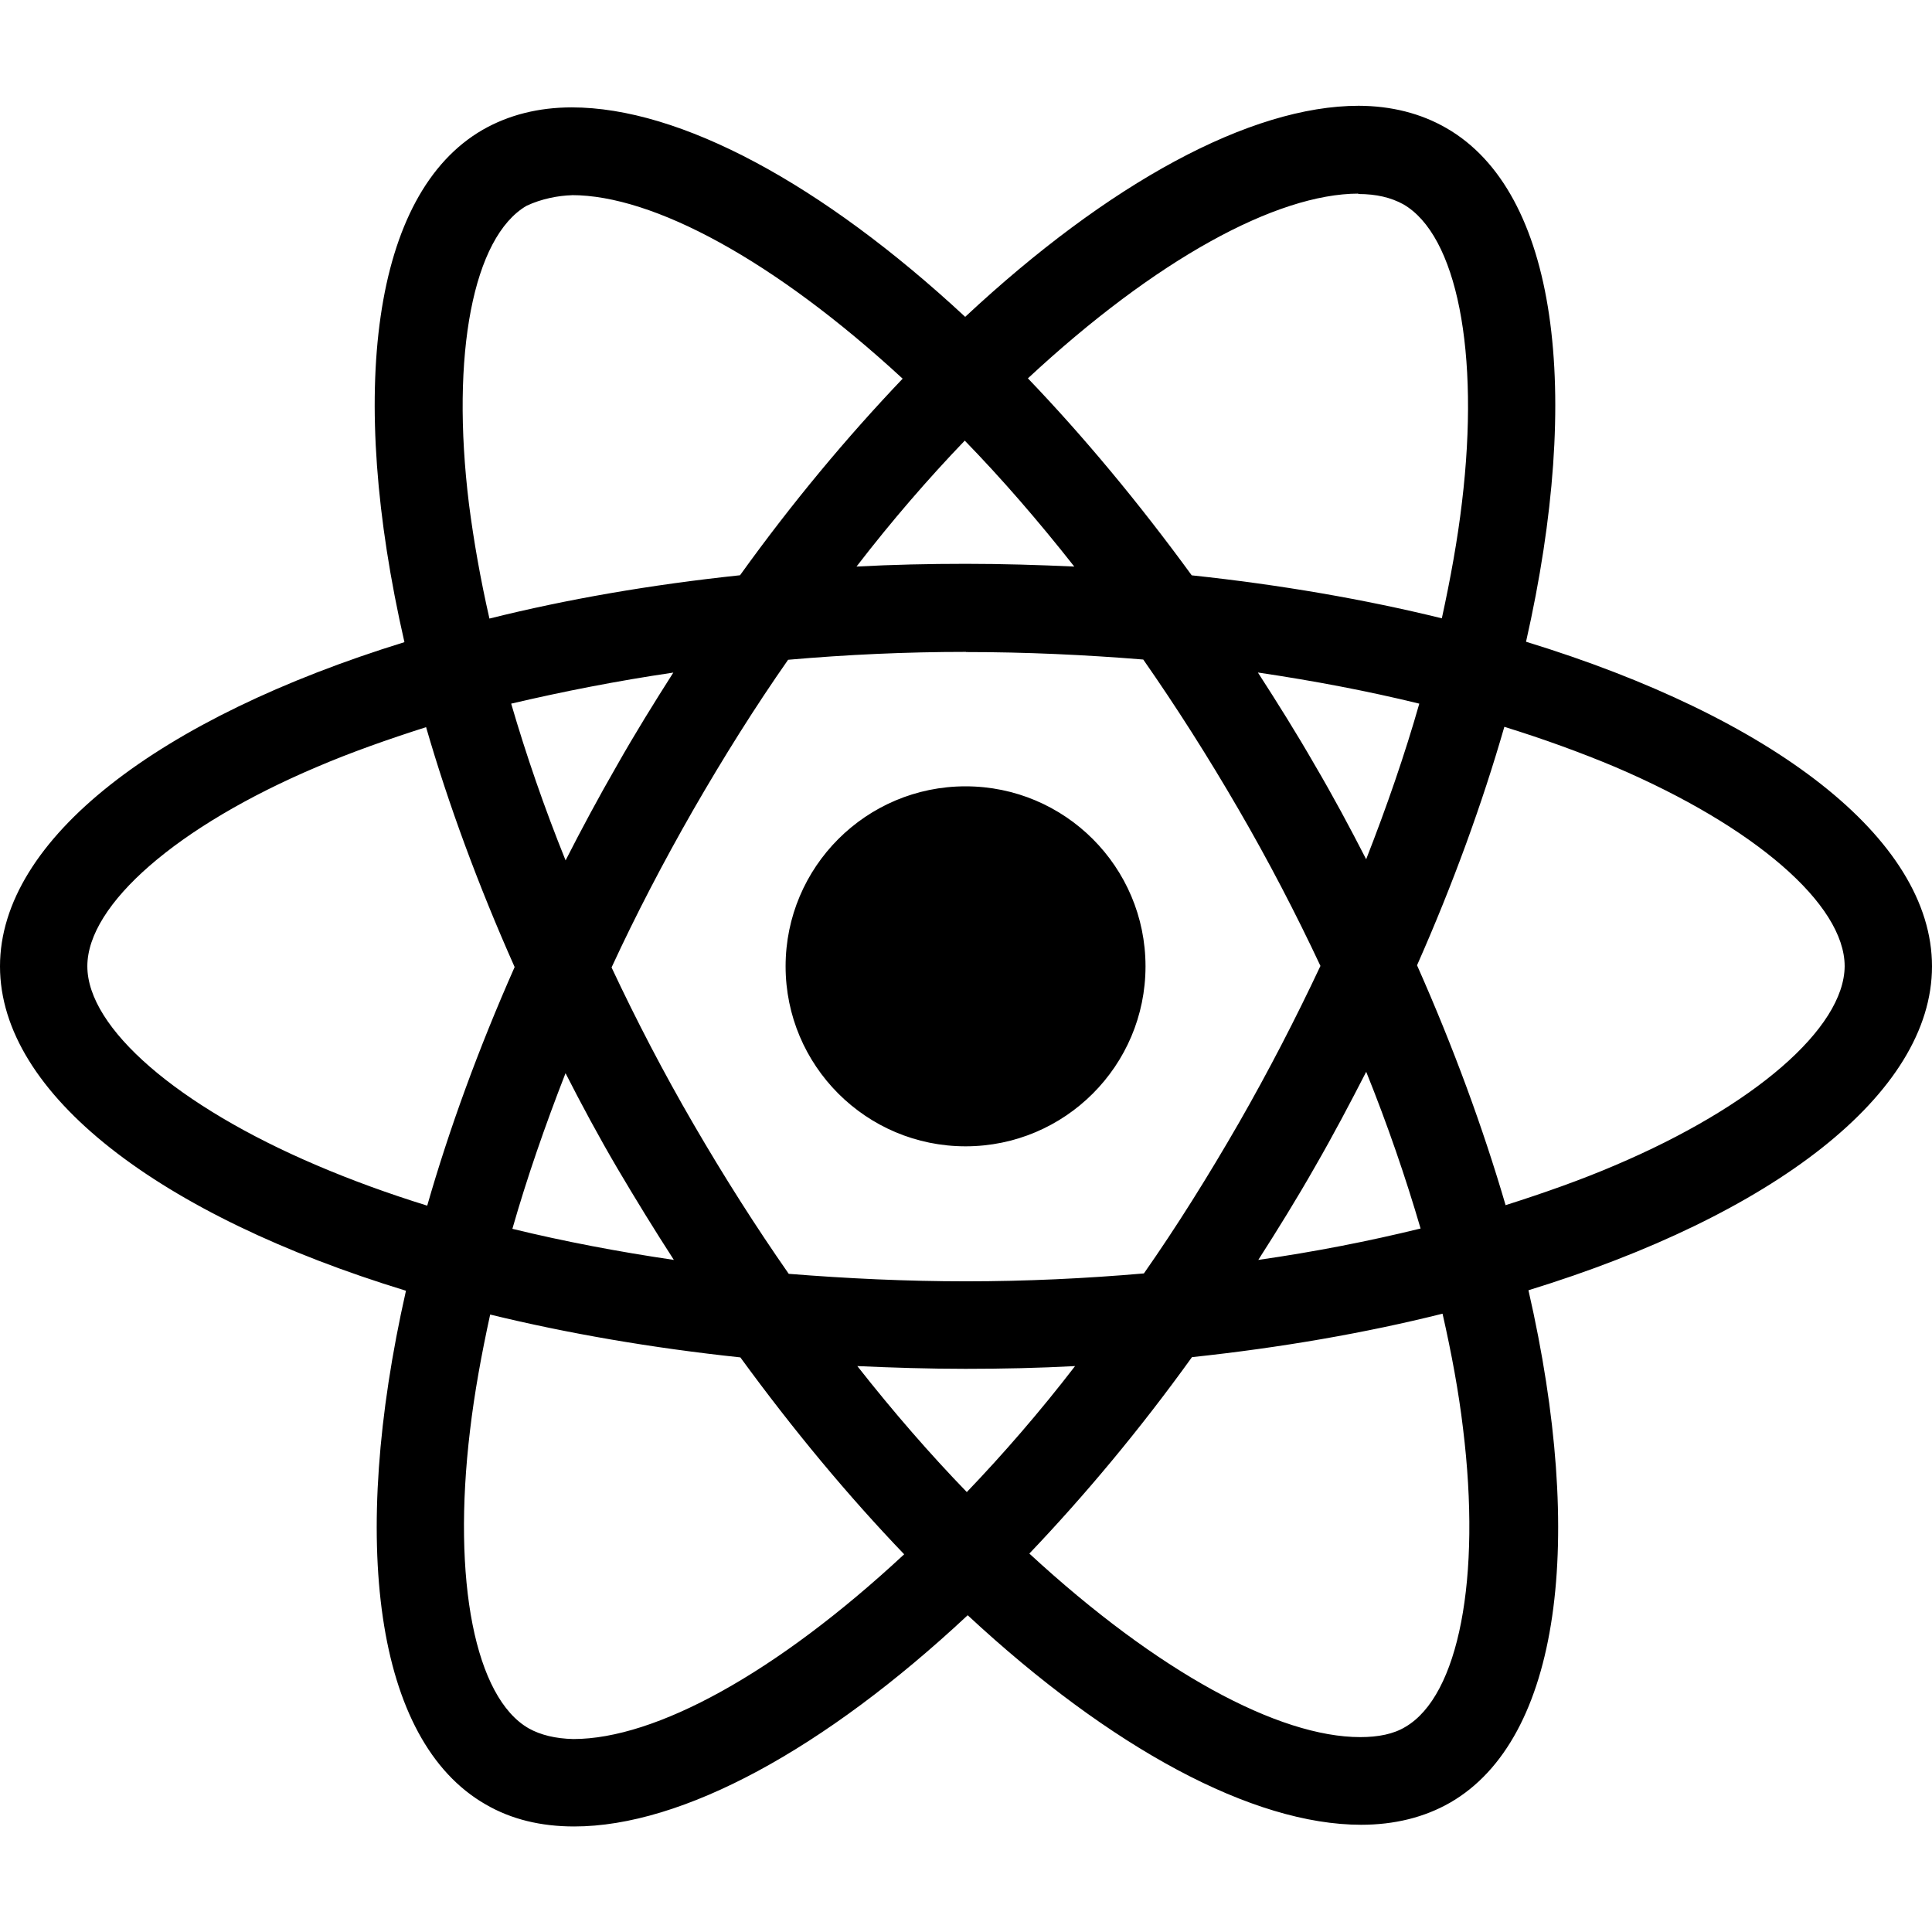
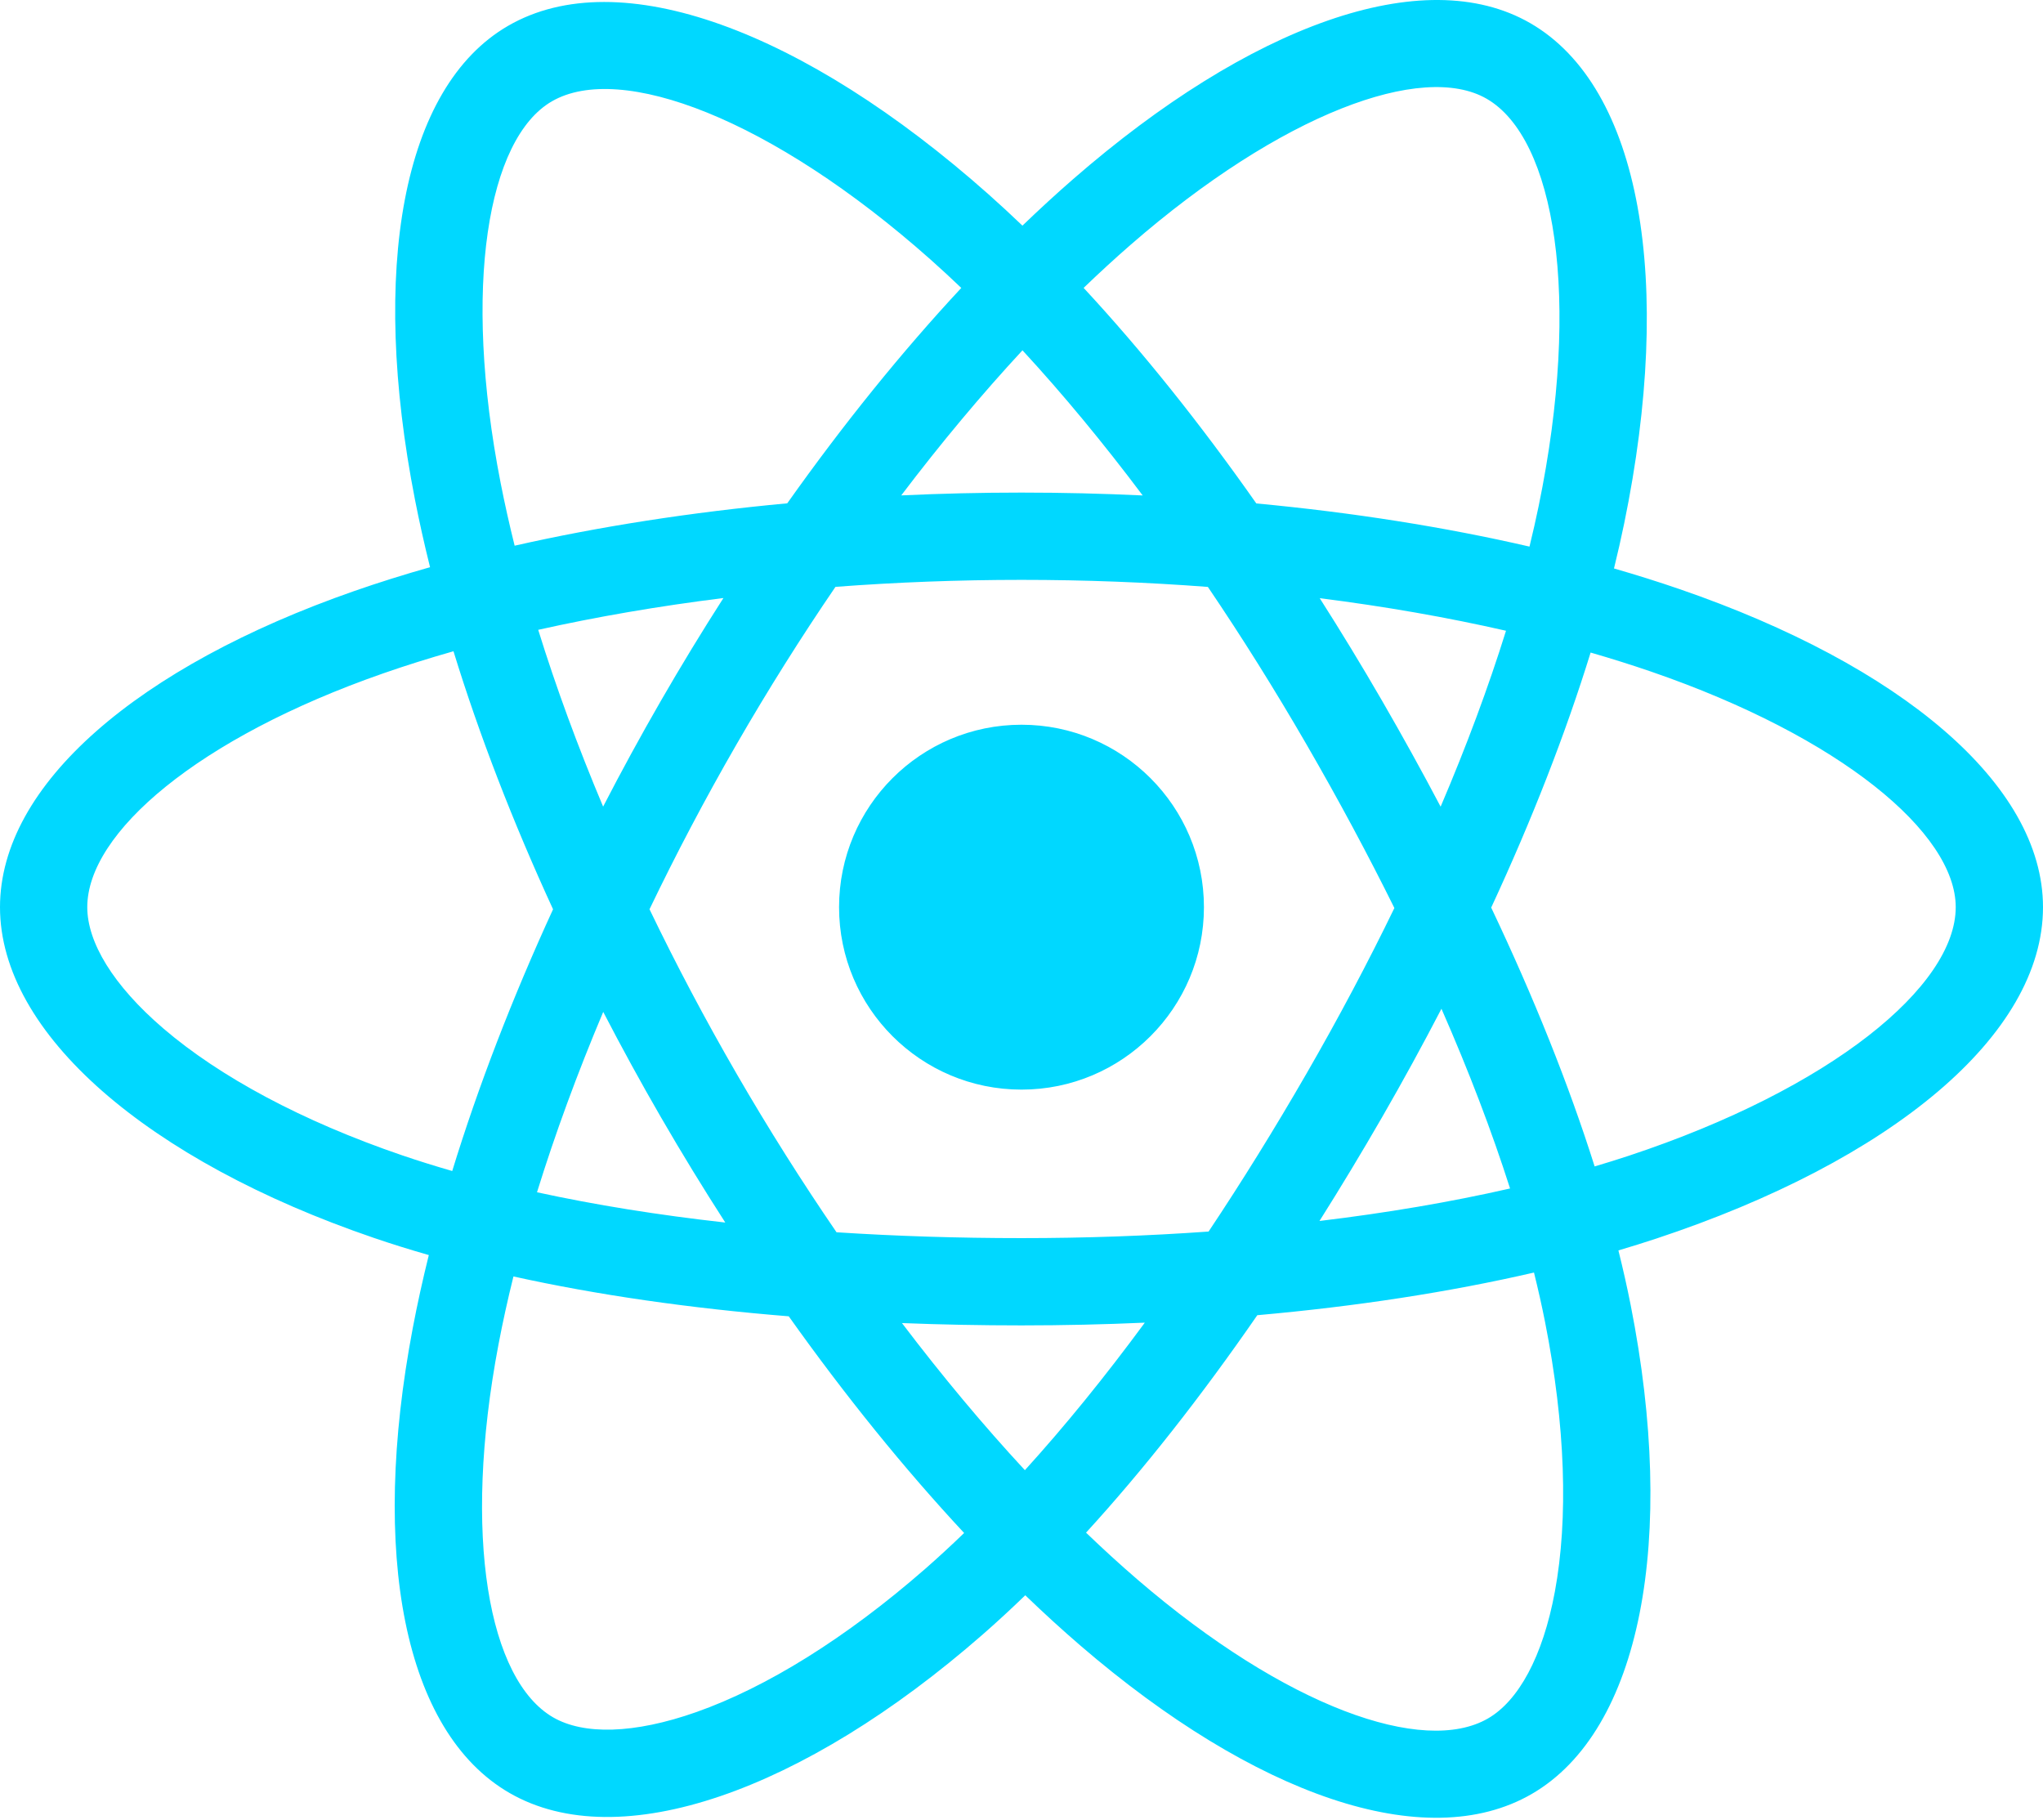
- <svg xmlns="http://www.w3.org/2000/svg" role="img" viewBox="0 0 24 24">
-   <path d="M14.23 12.004a2.236 2.236 0 0 1-2.235 2.236 2.236 2.236 0 0 1-2.236-2.236 2.236 2.236 0 0 1 2.235-2.236 2.236 2.236 0 0 1 2.236 2.236zm2.648-10.69c-1.346 0-3.107.96-4.888 2.622-1.78-1.653-3.542-2.602-4.887-2.602-.41 0-.783.093-1.106.278-1.375.793-1.683 3.264-.973 6.365C1.98 8.917 0 10.42 0 12.004c0 1.59 1.99 3.097 5.043 4.03-.704 3.113-.39 5.588.988 6.38.32.187.69.275 1.102.275 1.345 0 3.107-.96 4.888-2.624 1.78 1.654 3.542 2.603 4.887 2.603.41 0 .783-.09 1.106-.275 1.374-.792 1.683-3.263.973-6.365C22.02 15.096 24 13.59 24 12.004c0-1.59-1.99-3.097-5.043-4.032.704-3.11.39-5.587-.988-6.38-.318-.184-.688-.277-1.092-.278zm-.005 1.09v.006c.225 0 .406.044.558.127.666.382.955 1.835.73 3.704-.054.46-.142.945-.25 1.44-.96-.236-2.006-.417-3.107-.534-.66-.905-1.345-1.727-2.035-2.447 1.592-1.48 3.087-2.292 4.105-2.295zm-9.77.02c1.012 0 2.514.808 4.11 2.28-.686.72-1.37 1.537-2.02 2.442-1.107.117-2.154.298-3.113.538-.112-.49-.195-.964-.254-1.42-.23-1.868.054-3.32.714-3.707.19-.09.4-.127.563-.132zm4.882 3.05c.455.468.91.992 1.36 1.564-.44-.02-.89-.034-1.345-.034-.46 0-.915.01-1.36.034.44-.572.895-1.096 1.345-1.565zM12 8.1c.74 0 1.477.034 2.202.093.406.582.802 1.203 1.183 1.86.372.64.71 1.29 1.018 1.946-.308.655-.646 1.31-1.013 1.95-.38.66-.773 1.288-1.18 1.87-.728.063-1.466.098-2.21.098-.74 0-1.477-.035-2.202-.093-.406-.582-.802-1.204-1.183-1.86-.372-.64-.71-1.29-1.018-1.946.303-.657.646-1.313 1.013-1.954.38-.66.773-1.286 1.18-1.868.728-.064 1.466-.098 2.21-.098zm-3.635.254c-.24.377-.48.763-.704 1.16-.225.39-.435.782-.635 1.174-.265-.656-.49-1.31-.676-1.947.64-.15 1.315-.283 2.015-.386zm7.26 0c.695.103 1.365.23 2.006.387-.18.632-.405 1.282-.66 1.933-.2-.39-.41-.783-.64-1.174-.225-.392-.465-.774-.705-1.146zm3.063.675c.484.15.944.317 1.375.498 1.732.74 2.852 1.708 2.852 2.476-.005.768-1.125 1.74-2.857 2.475-.42.18-.88.342-1.355.493-.28-.958-.646-1.956-1.1-2.98.45-1.017.81-2.01 1.085-2.964zm-13.395.004c.278.96.645 1.957 1.1 2.98-.45 1.017-.812 2.01-1.086 2.964-.484-.15-.944-.318-1.37-.5-1.732-.737-2.852-1.706-2.852-2.474 0-.768 1.12-1.742 2.852-2.476.42-.18.88-.342 1.356-.494zm11.678 4.28c.265.657.49 1.312.676 1.948-.64.157-1.316.29-2.016.39.24-.375.48-.762.705-1.158.225-.39.435-.788.636-1.18zm-9.945.02c.2.392.41.783.64 1.175.23.39.465.772.705 1.143-.695-.102-1.365-.23-2.006-.386.18-.63.406-1.282.66-1.933zM17.92 16.32c.112.493.2.968.254 1.423.23 1.868-.054 3.32-.714 3.708-.147.09-.338.128-.563.128-1.012 0-2.514-.807-4.11-2.28.686-.72 1.37-1.536 2.02-2.44 1.107-.118 2.154-.3 3.113-.54zm-11.83.01c.96.234 2.006.415 3.107.532.66.905 1.345 1.727 2.035 2.446-1.595 1.483-3.092 2.295-4.11 2.295-.22-.005-.406-.05-.553-.132-.666-.38-.955-1.834-.73-3.703.054-.46.142-.944.25-1.438zm4.56.64c.44.02.89.034 1.345.034.46 0 .915-.01 1.36-.034-.44.572-.895 1.095-1.345 1.565-.455-.47-.91-.993-1.36-1.565z" />
+ <svg xmlns="http://www.w3.org/2000/svg" width="256px" height="228px" viewBox="0 0 256 228" version="1.1" preserveAspectRatio="xMidYMid">
+   <g>
+     <path d="M210.483,73.824 C207.828,72.91 205.076,72.045 202.242,71.227 C202.708,69.326 203.136,67.45 203.516,65.606 C209.754,35.325 205.675,10.93 191.747,2.898 C178.392,-4.803 156.551,3.227 134.493,22.424 C132.372,24.27 130.245,26.224 128.118,28.272 C126.702,26.917 125.287,25.608 123.877,24.355 C100.759,3.829 77.587,-4.822 63.673,3.233 C50.33,10.957 46.379,33.89 51.995,62.588 C52.537,65.36 53.171,68.191 53.887,71.069 C50.608,72 47.442,72.992 44.413,74.048 C17.309,83.497 0,98.307 0,113.668 C0,129.533 18.582,145.446 46.812,155.095 C49.039,155.857 51.351,156.577 53.733,157.26 C52.96,160.373 52.288,163.423 51.723,166.398 C46.369,194.598 50.55,216.989 63.857,224.664 C77.601,232.59 100.669,224.443 123.13,204.809 C124.906,203.257 126.687,201.611 128.472,199.886 C130.786,202.114 133.095,204.222 135.393,206.2 C157.15,224.922 178.638,232.482 191.932,224.786 C205.663,216.837 210.126,192.783 204.332,163.518 C203.89,161.283 203.375,159 202.797,156.676 C204.417,156.197 206.007,155.702 207.557,155.188 C236.905,145.465 256,129.745 256,113.668 C256,98.251 238.132,83.342 210.483,73.824 L210.483,73.824 Z M204.118,144.808 C202.718,145.271 201.282,145.719 199.818,146.153 C196.578,135.896 192.206,124.99 186.855,113.721 C191.961,102.721 196.165,91.954 199.314,81.764 C201.933,82.522 204.474,83.321 206.924,84.164 C230.613,92.32 245.064,104.377 245.064,113.668 C245.064,123.564 229.458,136.411 204.118,144.808 L204.118,144.808 Z M193.604,165.642 C196.166,178.583 196.531,190.283 194.835,199.429 C193.31,207.648 190.244,213.127 186.452,215.322 C178.385,219.991 161.132,213.921 142.525,197.91 C140.392,196.074 138.244,194.115 136.088,192.04 C143.302,184.151 150.511,174.98 157.547,164.794 C169.923,163.696 181.615,161.9 192.218,159.449 C192.74,161.556 193.204,163.622 193.604,165.642 L193.604,165.642 Z M87.276,214.515 C79.394,217.298 73.116,217.378 69.321,215.19 C61.246,210.533 57.889,192.554 62.468,168.438 C62.993,165.676 63.617,162.839 64.337,159.939 C74.823,162.258 86.43,163.927 98.835,164.933 C105.919,174.9 113.336,184.061 120.811,192.083 C119.178,193.659 117.551,195.16 115.934,196.575 C106.001,205.257 96.048,211.417 87.276,214.515 L87.276,214.515 Z M50.349,144.747 C37.866,140.48 27.557,134.935 20.491,128.884 C14.141,123.447 10.936,118.048 10.936,113.668 C10.936,104.346 24.833,92.456 48.012,84.375 C50.825,83.394 53.769,82.47 56.824,81.602 C60.028,92.022 64.23,102.917 69.301,113.934 C64.164,125.115 59.902,136.183 56.667,146.726 C54.489,146.099 52.379,145.44 50.349,144.747 L50.349,144.747 Z M62.727,60.488 C57.916,35.9 61.111,17.353 69.152,12.698 C77.716,7.74 96.654,14.809 116.615,32.533 C117.891,33.666 119.172,34.851 120.456,36.078 C113.018,44.065 105.669,53.157 98.648,63.066 C86.608,64.182 75.083,65.974 64.487,68.375 C63.821,65.695 63.231,63.062 62.727,60.488 L62.727,60.488 Z M173.154,87.755 C170.621,83.38 168.02,79.108 165.369,74.952 C173.537,75.985 181.363,77.356 188.712,79.033 C186.506,86.104 183.756,93.497 180.519,101.077 C178.196,96.668 175.74,92.223 173.154,87.755 L173.154,87.755 Z M128.122,43.894 C133.166,49.359 138.218,55.46 143.187,62.08 C138.18,61.844 133.111,61.721 128,61.721 C122.937,61.721 117.906,61.841 112.93,62.074 C117.904,55.515 122.999,49.422 128.122,43.894 L128.122,43.894 Z M82.802,87.831 C80.272,92.218 77.861,96.639 75.575,101.069 C72.391,93.516 69.666,86.089 67.441,78.917 C74.745,77.283 82.534,75.946 90.65,74.933 C87.961,79.127 85.339,83.43 82.802,87.83 L82.802,87.831 L82.802,87.831 Z M90.883,153.183 C82.498,152.247 74.592,150.98 67.29,149.39 C69.551,142.091 72.335,134.505 75.588,126.79 C77.879,131.216 80.299,135.638 82.845,140.036 L82.846,140.036 C85.439,144.515 88.126,148.904 90.883,153.183 L90.883,153.183 Z M128.425,184.213 C123.241,178.621 118.071,172.434 113.022,165.78 C117.924,165.972 122.921,166.071 128,166.071 C133.218,166.071 138.376,165.953 143.453,165.727 C138.468,172.501 133.435,178.697 128.425,184.213 L128.425,184.213 Z M180.623,126.396 C184.045,134.195 186.929,141.741 189.219,148.916 C181.797,150.61 173.783,151.974 165.339,152.987 C167.997,148.776 170.62,144.43 173.198,139.961 C175.805,135.438 178.282,130.909 180.623,126.396 L180.623,126.396 Z M163.725,134.497 C159.723,141.436 155.614,148.059 151.444,154.312 C143.847,154.855 135.999,155.135 128,155.135 C120.033,155.135 112.284,154.887 104.822,154.403 C100.483,148.068 96.285,141.425 92.309,134.557 L92.31,134.557 C88.344,127.707 84.694,120.799 81.387,113.93 C84.693,107.046 88.334,100.13 92.277,93.293 L92.276,93.294 C96.229,86.439 100.39,79.828 104.689,73.533 C112.302,72.957 120.11,72.657 128,72.657 L128,72.657 C135.926,72.657 143.743,72.96 151.354,73.54 C155.587,79.789 159.72,86.378 163.689,93.235 C167.703,100.169 171.39,107.038 174.725,113.775 C171.4,120.628 167.721,127.567 163.725,134.497 L163.725,134.497 Z M186.285,12.373 C194.857,17.317 198.191,37.254 192.805,63.399 C192.461,65.067 192.075,66.766 191.654,68.488 C181.033,66.037 169.5,64.214 157.425,63.081 C150.391,53.064 143.102,43.957 135.785,36.073 C137.752,34.181 139.716,32.376 141.673,30.673 C160.572,14.226 178.237,7.732 186.285,12.373 L186.285,12.373 Z M128,90.808 C140.625,90.808 150.86,101.043 150.86,113.668 C150.86,126.293 140.625,136.528 128,136.528 C115.375,136.528 105.14,126.293 105.14,113.668 C105.14,101.043 115.375,90.808 128,90.808 L128,90.808 Z" fill="#00D8FF" />
+   </g>
</svg>
